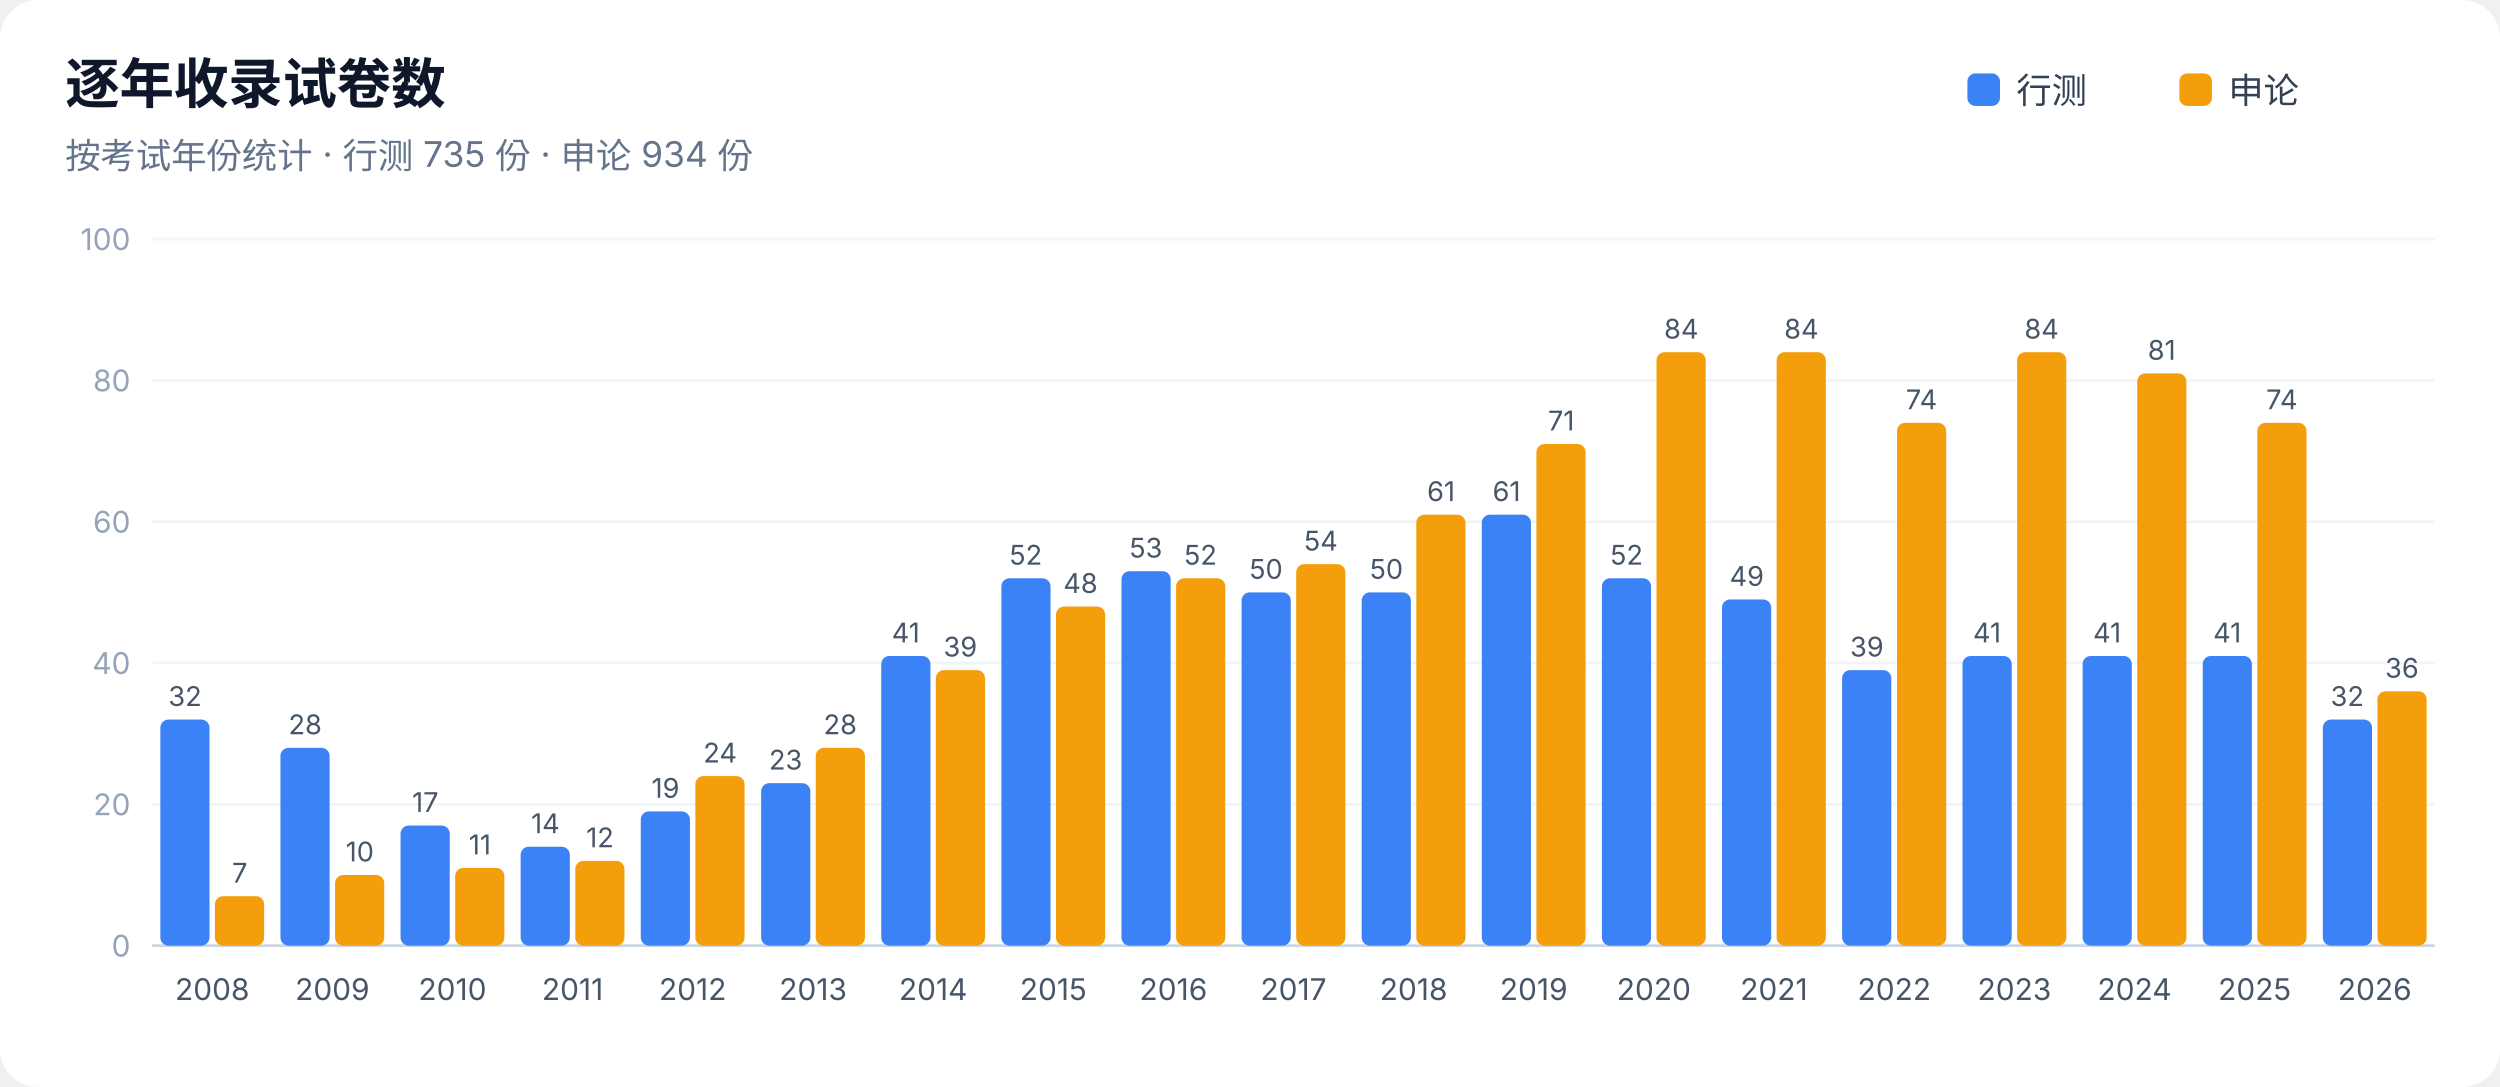
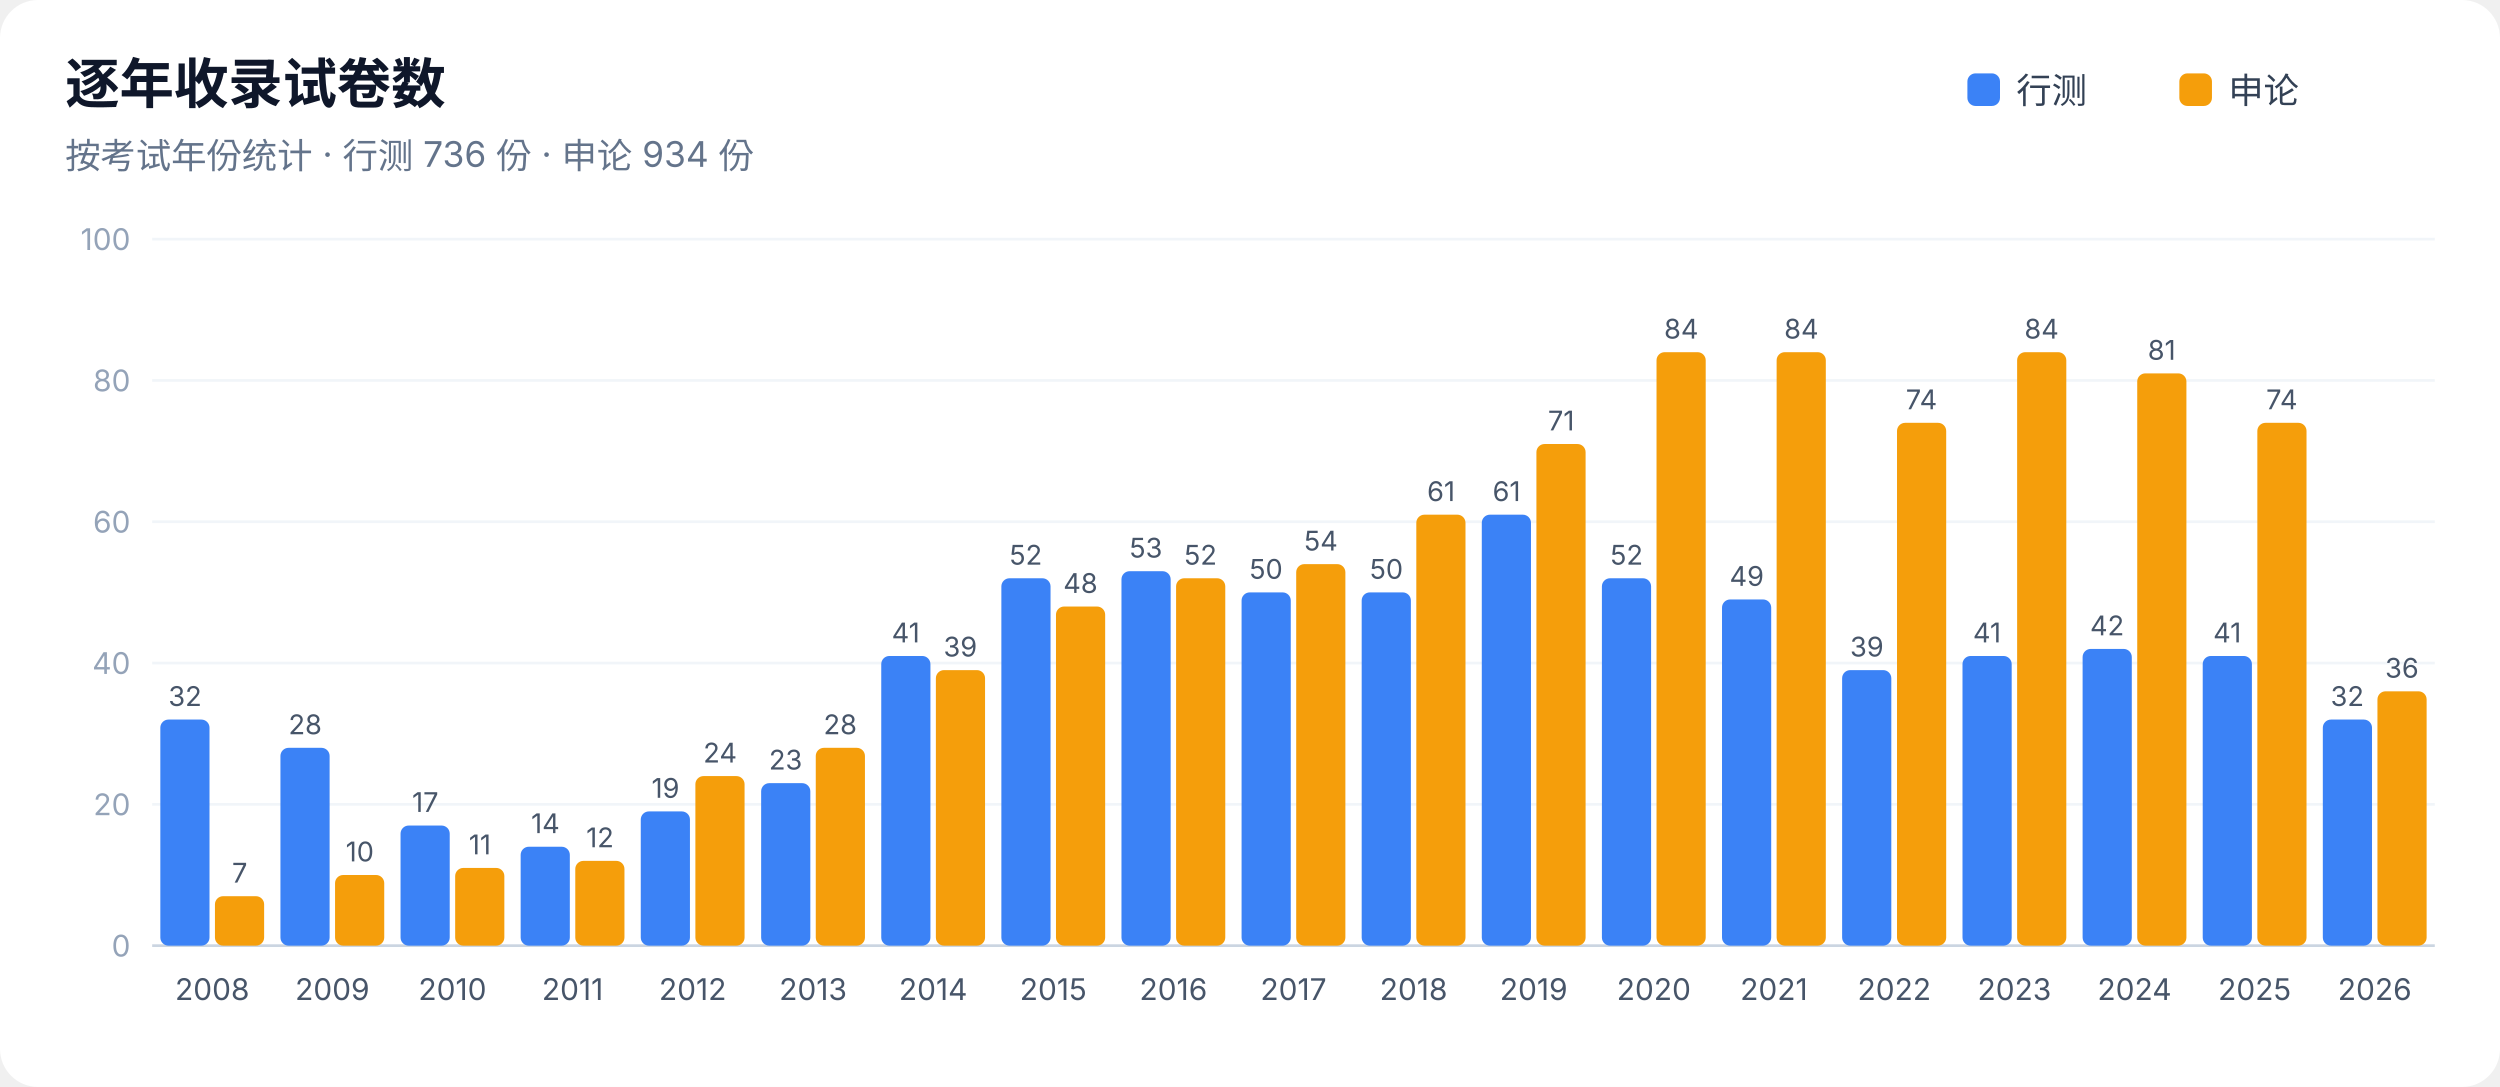
<svg xmlns="http://www.w3.org/2000/svg" width="920" height="400" viewBox="0 0 920 400" font-family="-apple-system,BlinkMacSystemFont,'Segoe UI','PingFang SC','Microsoft YaHei',sans-serif">
  <rect width="920" height="400" rx="14" fill="#ffffff" />
  <text x="24" y="38" font-size="20" font-weight="700" fill="#0f172a">逐年收录试卷数</text>
-   <text x="24" y="62" font-size="13" fill="#64748b">按考试年份统计 · 行测 735 份 · 申论 934 份</text>
+   <text x="24" y="62" font-size="13" fill="#64748b">按考试年份统计 · 行测 736 份 · 申论 934 份</text>
  <rect x="724" y="27" width="12" height="12" rx="3" fill="#3b82f6" />
  <text x="742" y="38" font-size="13" fill="#334155">行测</text>
  <rect x="802" y="27" width="12" height="12" rx="3" fill="#f59e0b" />
  <text x="820" y="38" font-size="13" fill="#334155">申论</text>
  <line x1="56" y1="348.0" x2="896" y2="348.0" stroke="#cbd5e1" />
  <text x="48" y="352.0" font-size="11" fill="#94a3b8" text-anchor="end">0</text>
  <line x1="56" y1="296.0" x2="896" y2="296.0" stroke="#f1f5f9" />
  <text x="48" y="300.0" font-size="11" fill="#94a3b8" text-anchor="end">20</text>
  <line x1="56" y1="244.0" x2="896" y2="244.0" stroke="#f1f5f9" />
  <text x="48" y="248.0" font-size="11" fill="#94a3b8" text-anchor="end">40</text>
  <line x1="56" y1="192.0" x2="896" y2="192.0" stroke="#f1f5f9" />
  <text x="48" y="196.0" font-size="11" fill="#94a3b8" text-anchor="end">60</text>
  <line x1="56" y1="140.0" x2="896" y2="140.0" stroke="#f1f5f9" />
  <text x="48" y="144.0" font-size="11" fill="#94a3b8" text-anchor="end">80</text>
  <line x1="56" y1="88.0" x2="896" y2="88.0" stroke="#f1f5f9" />
  <text x="48" y="92.0" font-size="11" fill="#94a3b8" text-anchor="end">100</text>
  <rect x="59.0" y="264.8" width="18.1" height="83.2" rx="3" fill="#3b82f6" />
  <text x="68.1" y="259.8" font-size="10" fill="#475569" text-anchor="middle">32</text>
  <rect x="79.1" y="329.8" width="18.1" height="18.2" rx="3" fill="#f59e0b" />
  <text x="88.2" y="324.8" font-size="10" fill="#475569" text-anchor="middle">7</text>
  <text x="78.1" y="368" font-size="11" fill="#475569" text-anchor="middle">2008</text>
  <rect x="103.2" y="275.2" width="18.1" height="72.8" rx="3" fill="#3b82f6" />
  <text x="112.3" y="270.2" font-size="10" fill="#475569" text-anchor="middle">28</text>
  <rect x="123.3" y="322.0" width="18.1" height="26.0" rx="3" fill="#f59e0b" />
  <text x="132.4" y="317.0" font-size="10" fill="#475569" text-anchor="middle">10</text>
  <text x="122.3" y="368" font-size="11" fill="#475569" text-anchor="middle">2009</text>
  <rect x="147.4" y="303.8" width="18.1" height="44.2" rx="3" fill="#3b82f6" />
  <text x="156.5" y="298.8" font-size="10" fill="#475569" text-anchor="middle">17</text>
  <rect x="167.5" y="319.4" width="18.1" height="28.6" rx="3" fill="#f59e0b" />
  <text x="176.6" y="314.4" font-size="10" fill="#475569" text-anchor="middle">11</text>
  <text x="166.5" y="368" font-size="11" fill="#475569" text-anchor="middle">2010</text>
  <rect x="191.6" y="311.6" width="18.1" height="36.4" rx="3" fill="#3b82f6" />
  <text x="200.7" y="306.6" font-size="10" fill="#475569" text-anchor="middle">14</text>
  <rect x="211.7" y="316.8" width="18.1" height="31.2" rx="3" fill="#f59e0b" />
  <text x="220.8" y="311.8" font-size="10" fill="#475569" text-anchor="middle">12</text>
  <text x="210.7" y="368" font-size="11" fill="#475569" text-anchor="middle">2011</text>
  <rect x="235.8" y="298.6" width="18.1" height="49.4" rx="3" fill="#3b82f6" />
  <text x="244.9" y="293.6" font-size="10" fill="#475569" text-anchor="middle">19</text>
  <rect x="255.9" y="285.6" width="18.1" height="62.4" rx="3" fill="#f59e0b" />
  <text x="265.0" y="280.6" font-size="10" fill="#475569" text-anchor="middle">24</text>
  <text x="254.9" y="368" font-size="11" fill="#475569" text-anchor="middle">2012</text>
  <rect x="280.1" y="288.2" width="18.1" height="59.8" rx="3" fill="#3b82f6" />
  <text x="289.1" y="283.2" font-size="10" fill="#475569" text-anchor="middle">23</text>
  <rect x="300.2" y="275.2" width="18.1" height="72.8" rx="3" fill="#f59e0b" />
  <text x="309.2" y="270.2" font-size="10" fill="#475569" text-anchor="middle">28</text>
  <text x="299.2" y="368" font-size="11" fill="#475569" text-anchor="middle">2013</text>
  <rect x="324.3" y="241.4" width="18.1" height="106.6" rx="3" fill="#3b82f6" />
  <text x="333.3" y="236.4" font-size="10" fill="#475569" text-anchor="middle">41</text>
  <rect x="344.4" y="246.6" width="18.1" height="101.4" rx="3" fill="#f59e0b" />
  <text x="353.4" y="241.6" font-size="10" fill="#475569" text-anchor="middle">39</text>
  <text x="343.4" y="368" font-size="11" fill="#475569" text-anchor="middle">2014</text>
  <rect x="368.5" y="212.8" width="18.1" height="135.2" rx="3" fill="#3b82f6" />
  <text x="377.5" y="207.8" font-size="10" fill="#475569" text-anchor="middle">52</text>
  <rect x="388.6" y="223.2" width="18.1" height="124.8" rx="3" fill="#f59e0b" />
  <text x="397.6" y="218.2" font-size="10" fill="#475569" text-anchor="middle">48</text>
  <text x="387.6" y="368" font-size="11" fill="#475569" text-anchor="middle">2015</text>
  <rect x="412.7" y="210.2" width="18.1" height="137.8" rx="3" fill="#3b82f6" />
  <text x="421.7" y="205.2" font-size="10" fill="#475569" text-anchor="middle">53</text>
  <rect x="432.8" y="212.8" width="18.1" height="135.2" rx="3" fill="#f59e0b" />
  <text x="441.8" y="207.8" font-size="10" fill="#475569" text-anchor="middle">52</text>
  <text x="431.8" y="368" font-size="11" fill="#475569" text-anchor="middle">2016</text>
  <rect x="456.9" y="218.0" width="18.1" height="130.0" rx="3" fill="#3b82f6" />
  <text x="465.9" y="213.0" font-size="10" fill="#475569" text-anchor="middle">50</text>
  <rect x="477.0" y="207.6" width="18.1" height="140.4" rx="3" fill="#f59e0b" />
  <text x="486.1" y="202.6" font-size="10" fill="#475569" text-anchor="middle">54</text>
  <text x="476.0" y="368" font-size="11" fill="#475569" text-anchor="middle">2017</text>
  <rect x="501.1" y="218.0" width="18.1" height="130.0" rx="3" fill="#3b82f6" />
  <text x="510.2" y="213.0" font-size="10" fill="#475569" text-anchor="middle">50</text>
  <rect x="521.2" y="189.4" width="18.1" height="158.6" rx="3" fill="#f59e0b" />
  <text x="530.3" y="184.4" font-size="10" fill="#475569" text-anchor="middle">61</text>
  <text x="520.2" y="368" font-size="11" fill="#475569" text-anchor="middle">2018</text>
  <rect x="545.3" y="189.4" width="18.1" height="158.6" rx="3" fill="#3b82f6" />
  <text x="554.4" y="184.4" font-size="10" fill="#475569" text-anchor="middle">61</text>
  <rect x="565.4" y="163.4" width="18.1" height="184.6" rx="3" fill="#f59e0b" />
  <text x="574.5" y="158.4" font-size="10" fill="#475569" text-anchor="middle">71</text>
  <text x="564.4" y="368" font-size="11" fill="#475569" text-anchor="middle">2019</text>
  <rect x="589.5" y="212.8" width="18.1" height="135.2" rx="3" fill="#3b82f6" />
  <text x="598.6" y="207.8" font-size="10" fill="#475569" text-anchor="middle">52</text>
  <rect x="609.6" y="129.6" width="18.1" height="218.4" rx="3" fill="#f59e0b" />
  <text x="618.7" y="124.6" font-size="10" fill="#475569" text-anchor="middle">84</text>
  <text x="608.6" y="368" font-size="11" fill="#475569" text-anchor="middle">2020</text>
  <rect x="633.7" y="220.6" width="18.1" height="127.4" rx="3" fill="#3b82f6" />
  <text x="642.8" y="215.6" font-size="10" fill="#475569" text-anchor="middle">49</text>
  <rect x="653.8" y="129.6" width="18.1" height="218.4" rx="3" fill="#f59e0b" />
  <text x="662.9" y="124.6" font-size="10" fill="#475569" text-anchor="middle">84</text>
  <text x="652.8" y="368" font-size="11" fill="#475569" text-anchor="middle">2021</text>
  <rect x="677.9" y="246.6" width="18.1" height="101.4" rx="3" fill="#3b82f6" />
  <text x="687.0" y="241.6" font-size="10" fill="#475569" text-anchor="middle">39</text>
  <rect x="698.1" y="155.6" width="18.1" height="192.4" rx="3" fill="#f59e0b" />
  <text x="707.1" y="150.6" font-size="10" fill="#475569" text-anchor="middle">74</text>
  <text x="697.1" y="368" font-size="11" fill="#475569" text-anchor="middle">2022</text>
  <rect x="722.2" y="241.4" width="18.1" height="106.6" rx="3" fill="#3b82f6" />
  <text x="731.2" y="236.4" font-size="10" fill="#475569" text-anchor="middle">41</text>
  <rect x="742.3" y="129.6" width="18.1" height="218.4" rx="3" fill="#f59e0b" />
  <text x="751.3" y="124.6" font-size="10" fill="#475569" text-anchor="middle">84</text>
  <text x="741.3" y="368" font-size="11" fill="#475569" text-anchor="middle">2023</text>
-   <rect x="766.4" y="241.4" width="18.1" height="106.6" rx="3" fill="#3b82f6" />
-   <text x="775.4" y="236.4" font-size="10" fill="#475569" text-anchor="middle">41</text>
+   <rect x="766.4" y="238.8" width="18.1" height="109.2" rx="3" fill="#3b82f6" />
+   <text x="775.4" y="233.8" font-size="10" fill="#475569" text-anchor="middle">42</text>
  <rect x="786.5" y="137.4" width="18.1" height="210.6" rx="3" fill="#f59e0b" />
  <text x="795.5" y="132.4" font-size="10" fill="#475569" text-anchor="middle">81</text>
  <text x="785.5" y="368" font-size="11" fill="#475569" text-anchor="middle">2024</text>
  <rect x="810.6" y="241.4" width="18.1" height="106.6" rx="3" fill="#3b82f6" />
  <text x="819.6" y="236.4" font-size="10" fill="#475569" text-anchor="middle">41</text>
  <rect x="830.7" y="155.6" width="18.1" height="192.4" rx="3" fill="#f59e0b" />
  <text x="839.7" y="150.6" font-size="10" fill="#475569" text-anchor="middle">74</text>
  <text x="829.7" y="368" font-size="11" fill="#475569" text-anchor="middle">2025</text>
  <rect x="854.8" y="264.8" width="18.1" height="83.2" rx="3" fill="#3b82f6" />
  <text x="863.8" y="259.8" font-size="10" fill="#475569" text-anchor="middle">32</text>
  <rect x="874.9" y="254.4" width="18.1" height="93.6" rx="3" fill="#f59e0b" />
  <text x="883.9" y="249.4" font-size="10" fill="#475569" text-anchor="middle">36</text>
  <text x="873.9" y="368" font-size="11" fill="#475569" text-anchor="middle">2026</text>
</svg>
